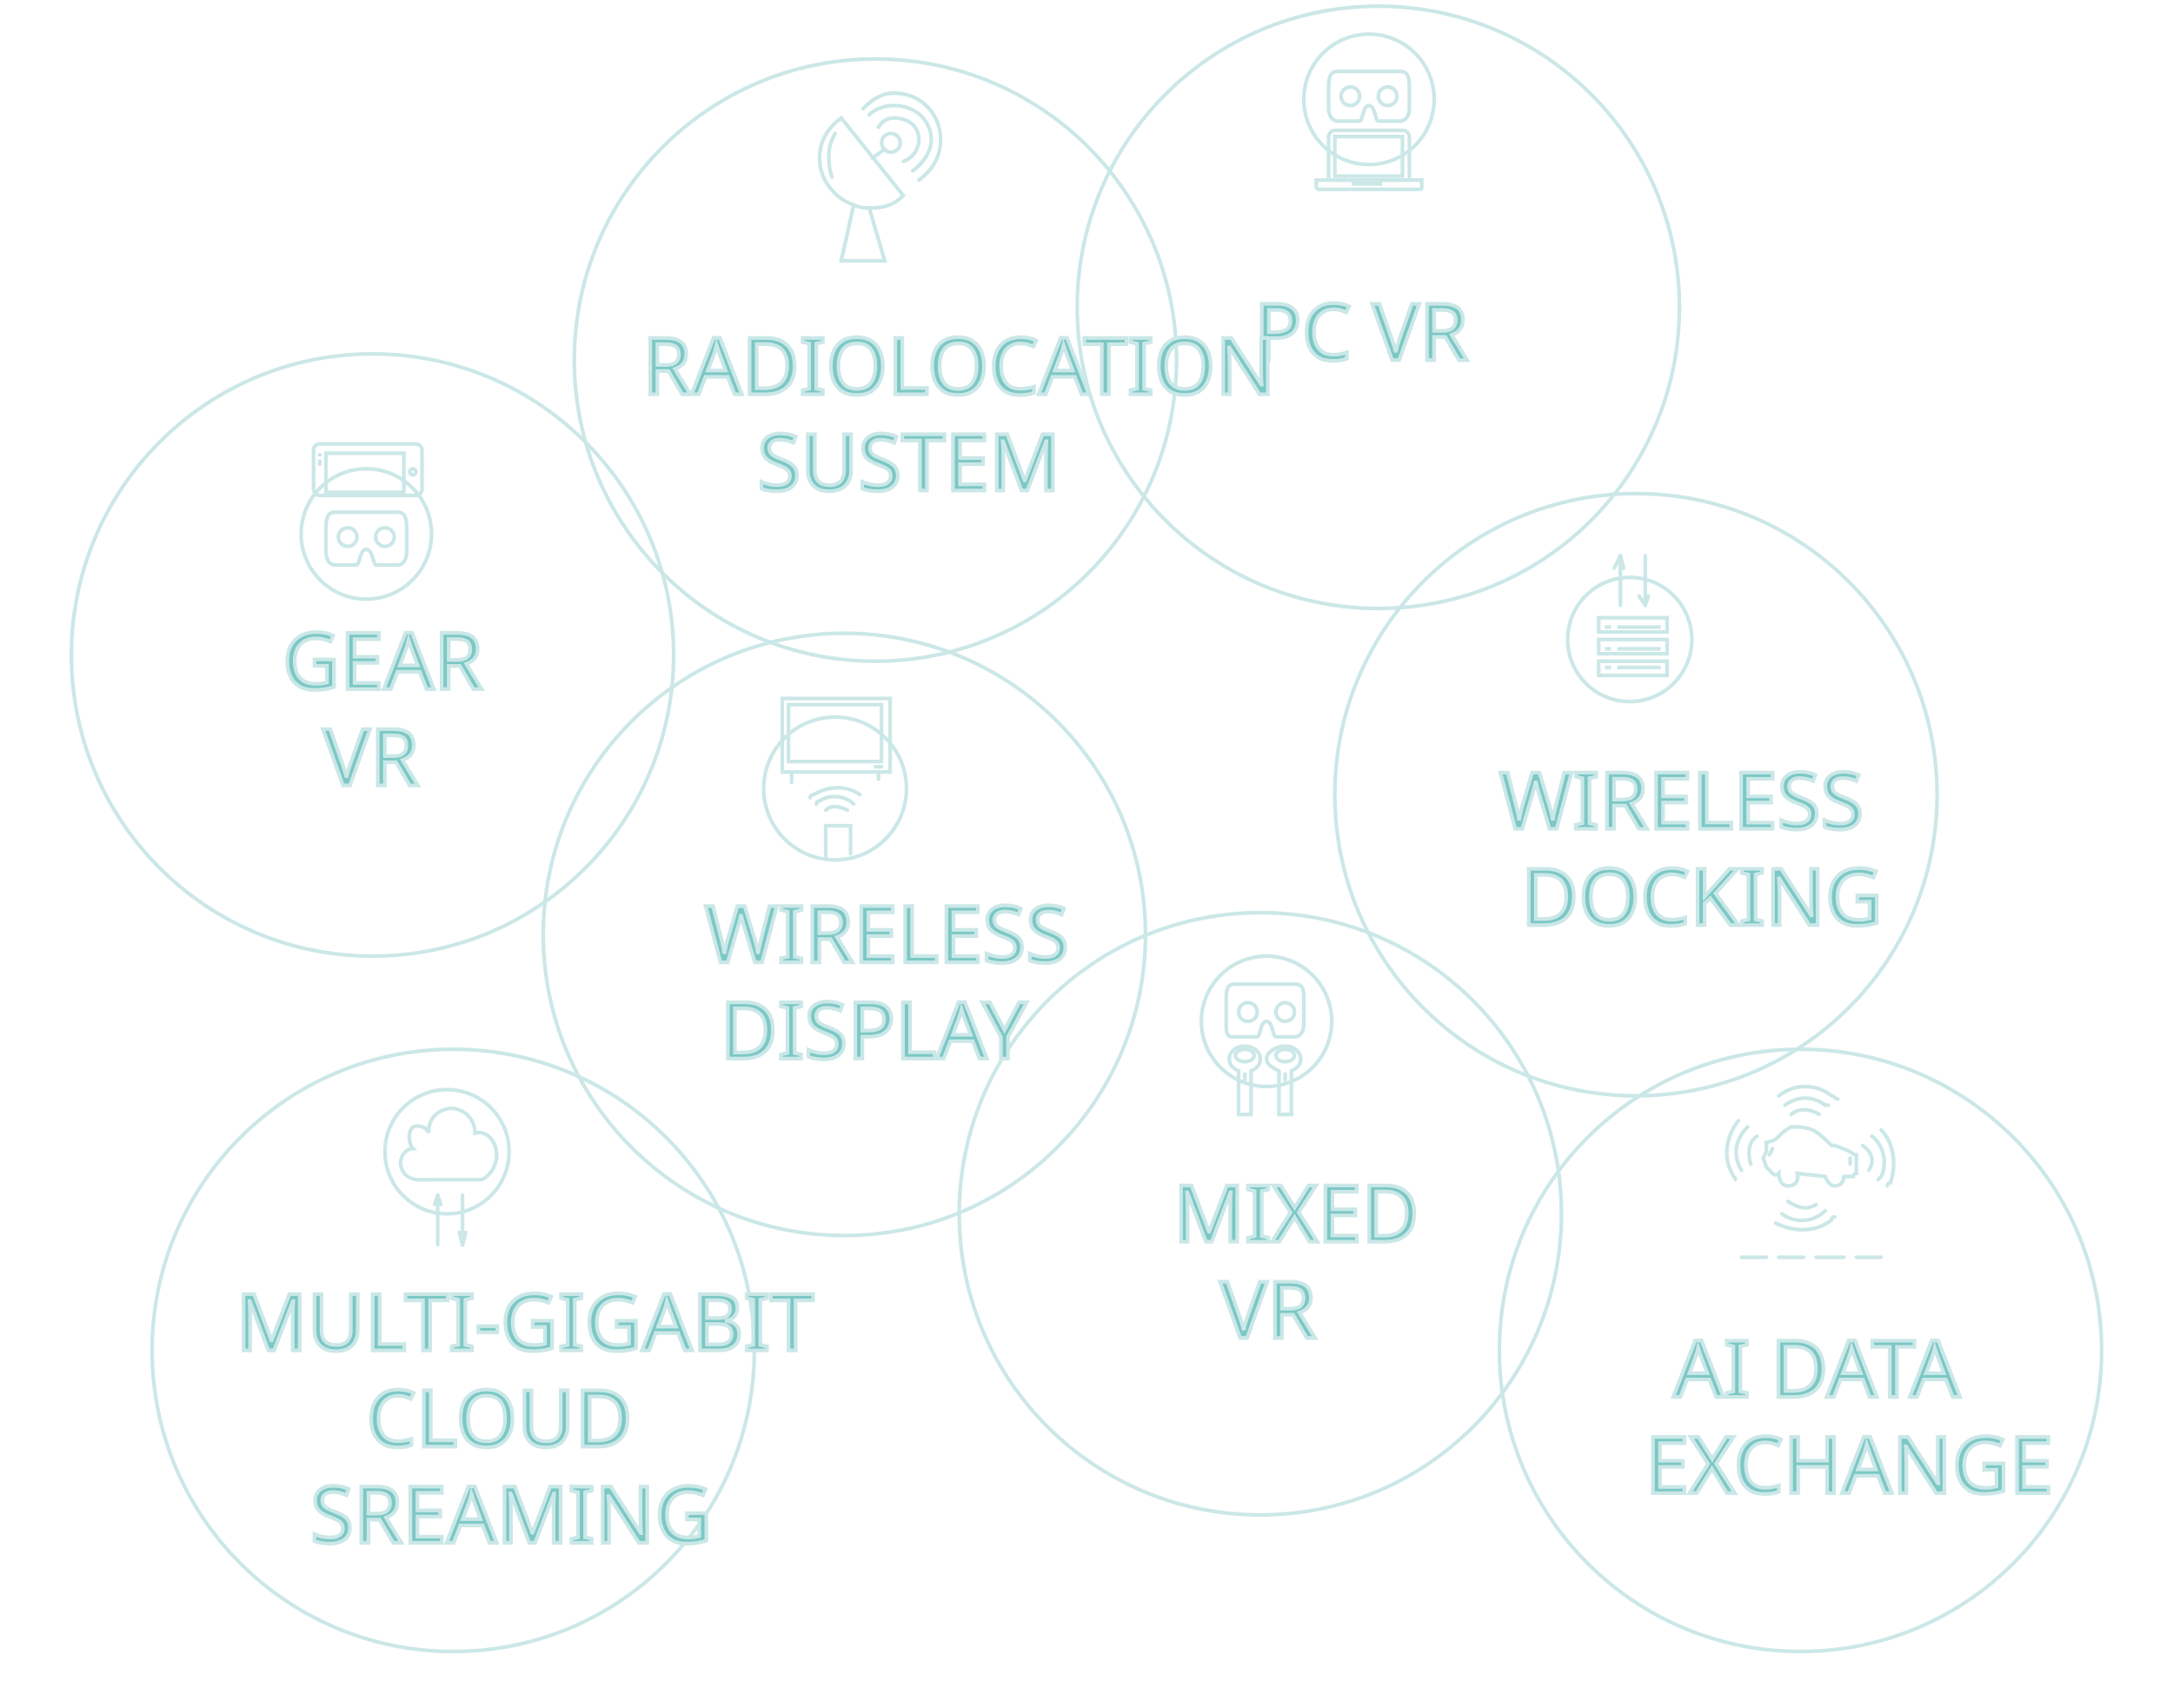
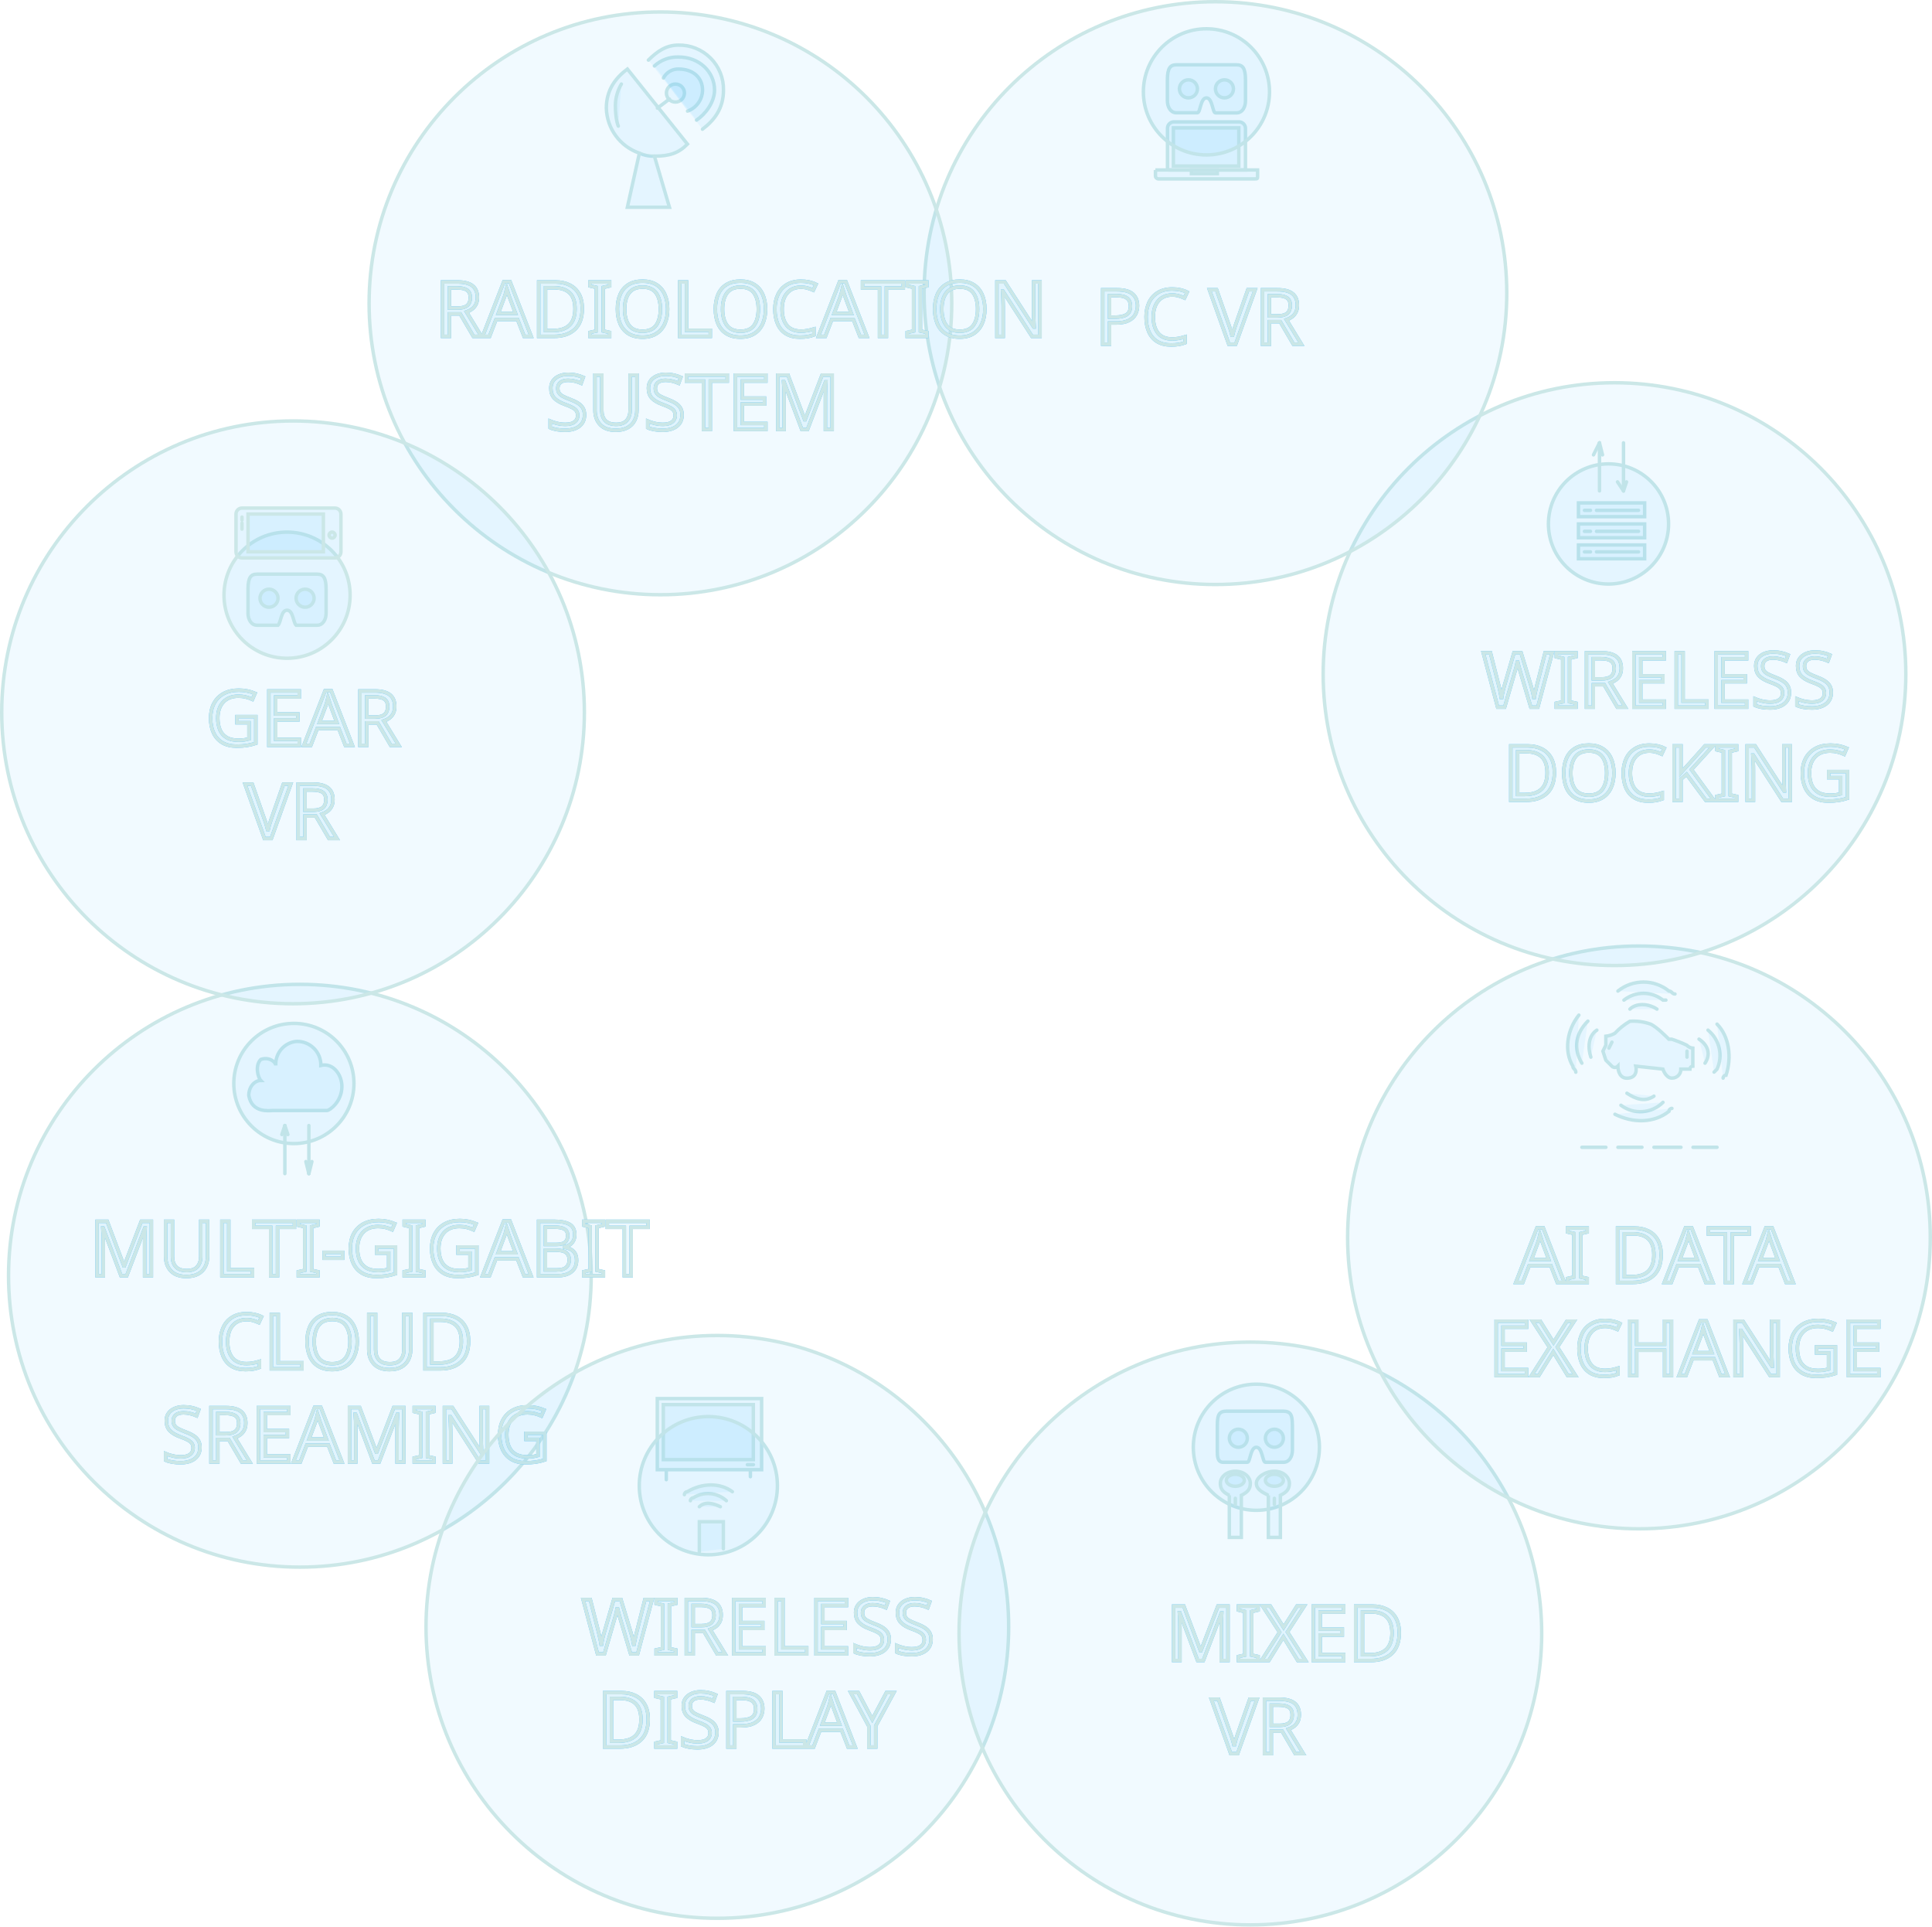
- <svg xmlns="http://www.w3.org/2000/svg" xml:space="preserve" width="700px" height="550px" version="1.1" style="shape-rendering:geometricPrecision; text-rendering:geometricPrecision; image-rendering:optimizeQuality; fill-rule:evenodd; clip-rule:evenodd" viewBox="0 0 700 550">
+ <svg xmlns="http://www.w3.org/2000/svg" width="660.58" height="658.6" viewBox="0 0 660.58 658.6">
  <defs>
-     <style type="text/css">
-    
-     .str0 {stroke:#CBE7E7;stroke-width:1.181}
-     .str1 {stroke:#CBE7E7;stroke-width:1.181;stroke-linecap:round}
-     .fil0 {fill:none}
-     .fil1 {fill:#7BC8C5}
-     .fnt0 {font-weight:normal;font-size:25.376px;font-family:'ISOCPEUR'}
-    
-   </style>
+     <style>
+       .a, .b, .d {
+         stroke: #cbe7e7;
+         stroke-width: 1.18px;
+       }
+ 
+       .a {
+         stroke-linecap: round;
+       }
+ 
+       .c, .d {
+         isolation: isolate;
+         font-size: 26.06px;
+         font-family: ISOCPEUR;
+       }
+ 
+       .c {
+         fill: #cbe7e7;
+       }
+       .svg-butt{ stroke:#4ebeff;stroke-width:1.181;stroke-linecap:round;fill: #4ebeff; fill-opacity: 0.08; }
+       .svg-butt:hover{ fill: #4ebeff; fill-opacity: 0.28; }
+     </style>
  </defs>
-   <g id="Слой_x0020_2">
-     <path class="fil0 str0" d="M430 42l22 0c1,0 2,1 2,2l0 13c0,1 0,1 0,1l-25 0c-1,0 -1,0 -1,-1l0 -13c0,-1 1,-2 2,-2z" />
-     <rect class="fil0 str0" x="430" y="44" width="21.789" height="12.704" />
-     <path class="fil0 str0" d="M424 58l34 0 0 2c0,1 0,1 -1,1l-32 0c0,0 -1,0 -1,-1l0 -2z" />
-     <rect class="fil0 str0" x="436" y="58" width="8.62" height="1.23" />
-     <path class="fil0 str0" d="M431 23l10 0 10 0c2,0 3,1 3,5 0,2 0,6 0,7 0,2 -1,4 -3,4 -2,0 -5,0 -7,0 -1,0 -1,-5 -3,-5 -2,0 -2,5 -3,5 -2,0 -6,0 -7,0 -2,0 -3,-2 -3,-4 0,-1 0,-5 0,-7 0,-4 1,-5 3,-5z" />
-     <circle class="fil0 str0" cx="435" cy="31" r="3" />
-     <circle class="fil0 str0" cx="447" cy="31" r="3" />
-     <circle class="fil0 str0" cx="441" cy="32" r="21" />
-     <path class="fil0 str0" d="M108 165l10 0 10 0c2,0 3,1 3,5 0,2 0,6 0,8 0,2 -1,4 -3,4 -2,0 -5,0 -7,0 -1,-1 -1,-5 -3,-5 -2,0 -2,4 -3,5 -2,0 -6,0 -7,0 -2,0 -3,-2 -3,-4 0,-1 0,-6 0,-8 0,-4 1,-5 3,-5z" />
-     <circle class="fil0 str0" cx="112" cy="173" r="3" />
-     <circle class="fil0 str0" cx="124" cy="173" r="3" />
-     <circle class="fil0 str0" cx="118" cy="172" r="21" />
-     <rect class="fil0 str0" x="101" y="143" width="34.942" height="16.596" rx="2" ry="2" />
-     <rect class="fil0 str0" x="105" y="146" width="25.097" height="12.566" />
-     <line class="fil0 str0" x1="103" y1="146" x2="103" y2="147" />
-     <line class="fil0 str0" x1="103" y1="148" x2="103" y2="150" />
-     <circle class="fil0 str0" cx="133" cy="152" r="1" />
-     <path class="fil0 str1" d="M568 373l1 3c0,0 1,1 2,2 1,1 2,0 2,0 0,0 0,4 3,4 4,0 3,-4 3,-4l9 1c0,0 1,3 3,3 3,0 3,-3 3,-3 0,0 2,0 3,0 0,-1 1,-1 1,-1l0 -6c0,0 -1,0 -2,-1 -2,-1 -5,-2 -5,-2 0,0 -1,0 -1,0 -1,-1 -4,-4 -6,-5 -3,-1 -4,-1 -7,-1 -2,1 -4,3 -5,4 -2,1 -3,1 -3,1l0 3 -1 2z" />
-     <line class="fil0 str1" x1="571" y1="370" x2="570" y2="372" />
-     <line class="fil0 str1" x1="596" y1="373" x2="596" y2="375" />
-     <path class="fil0 str1" d="M566 366c-3,2 -3,6 -2,9" />
-     <path class="fil0 str1" d="M563 363c-4,4 -5,9 -2,14 0,0 0,0 0,0m0 0c0,0 0,0 0,0" />
-     <path class="fil0 str1" d="M560 361c-4,5 -5,12 -2,17 0,1 1,1 1,2" />
-     <path class="fil0 str1" d="M600 369c3,2 4,5 2,8" />
-     <path class="fil0 str1" d="M603 366c4,3 5,9 3,13 -1,1 -1,1 -1,1m0 0c0,0 0,0 1,-1" />
-     <path class="fil0 str1" d="M606 364c4,4 5,11 3,17 -1,0 -1,1 -1,1" />
-     <path class="fil0 str1" d="M577 359c2,-2 6,-2 9,0" />
-     <path class="fil0 str1" d="M575 356c4,-3 9,-3 13,0 1,0 1,0 1,0m0 0c0,0 0,0 -1,0" />
-     <path class="fil0 str1" d="M573 353c5,-4 12,-4 17,0 1,0 1,1 2,1" />
-     <path class="fil0 str1" d="M576 387c3,2 6,3 9,1" />
-     <path class="fil0 str1" d="M574 391c4,3 10,3 14,-1 0,0 0,0 0,0m0 0c0,0 0,0 0,0" />
-     <path class="fil0 str1" d="M572 394c6,3 13,3 18,-1 0,0 0,-1 1,-1" />
-     <line class="fil0 str1" x1="561" y1="405" x2="569" y2="405" />
-     <line class="fil0 str1" x1="573" y1="405" x2="581" y2="405" />
-     <line class="fil0 str1" x1="585" y1="405" x2="594" y2="405" />
-     <line class="fil0 str1" x1="598" y1="405" x2="606" y2="405" />
-     <rect class="fil0 str1" x="252" y="225" width="34.737" height="23.685" />
-     <rect class="fil0 str1" x="254" y="227" width="29.97" height="18.315" />
-     <line class="fil0 str1" x1="255" y1="249" x2="255" y2="252" />
-     <line class="fil0 str1" x1="283" y1="249" x2="283" y2="251" />
-     <line class="fil0 str1" x1="284" y1="247" x2="282" y2="247" />
-     <circle class="fil0 str1" cx="269" cy="254" r="23" />
-     <polyline class="fil0 str1" points="266,276 266,266 274,266 274,275 " />
-     <path class="fil0 str1" d="M273 261c-2,-1 -5,-2 -7,0" />
-     <path class="fil0 str1" d="M275 259c-3,-3 -8,-3 -11,-1 0,0 -1,0 -1,1m0 0c0,-1 1,-1 1,-1" />
-     <path class="fil0 str1" d="M277 256c-4,-3 -10,-3 -15,0 0,0 -1,0 -1,1" />
-     <path class="fil0 str1" d="M280 67c5,0 8,-1 11,-4l-20 -25c-4,3 -7,7 -7,13 0,7 5,13 11,15 2,1 4,1 5,1z" />
-     <circle class="fil0 str0" cx="287" cy="46" r="3" />
-     <line class="fil0 str1" x1="285" y1="48" x2="281" y2="51" />
-     <path class="fil0 str1" d="M283 41c1,-2 3,-3 5,-3 5,0 8,3 8,7 0,3 -2,6 -5,7" />
-     <path class="fil0 str1" d="M280 37c2,-2 5,-3 8,-3 7,0 12,5 12,11 0,4 -3,8 -6,10" />
-     <path class="fil0 str1" d="M278 35c3,-3 6,-5 10,-5 9,0 15,7 15,15 0,6 -3,10 -7,13" />
-     <path class="fil0 str1" d="M269 43c-1,2 -2,4 -2,7 0,5 1,7 1,7" />
-     <polyline class="fil0 str1" points="280,67 285,84 271,84 275,66 " />
-     <path class="fil0 str1" d="M137 380l18 0c1,0 5,-3 5,-8 0,-4 -3,-8 -7,-7 0,-5 -4,-8 -8,-8 -7,1 -7,7 -7,8 0,-1 -2,-3 -5,-2 -2,2 -1,6 0,7 -2,0 -4,2 -4,5 1,6 7,5 8,5z" />
-     <circle class="fil0 str0" cx="144" cy="371" r="20" />
-     <line class="fil0 str1" x1="141" y1="401" x2="141" y2="385" />
-     <line class="fil0 str1" x1="140" y1="388" x2="141" y2="385" />
-     <line class="fil0 str1" x1="142" y1="388" x2="141" y2="385" />
-     <line class="fil0 str1" x1="149" y1="385" x2="149" y2="401" />
-     <line class="fil0 str1" x1="148" y1="397" x2="149" y2="401" />
-     <line class="fil0 str1" x1="150" y1="397" x2="149" y2="401" />
-     <rect class="fil0 str0" x="515" y="213" width="22.037" height="4.587" />
-     <rect class="fil0 str0" x="515" y="206" width="22.037" height="4.587" />
-     <rect class="fil0 str0" x="515" y="199" width="22.037" height="4.587" />
-     <line class="fil0 str0" x1="517" y1="202" x2="519" y2="202" />
-     <line class="fil0 str0" x1="521" y1="202" x2="535" y2="202" />
-     <line class="fil0 str0" x1="517" y1="209" x2="519" y2="209" />
-     <line class="fil0 str0" x1="521" y1="209" x2="535" y2="209" />
-     <line class="fil0 str0" x1="517" y1="215" x2="519" y2="215" />
-     <line class="fil0 str0" x1="521" y1="215" x2="535" y2="215" />
-     <circle class="fil0 str0" cx="525" cy="206" r="20" />
-     <line class="fil0 str1" x1="522" y1="195" x2="522" y2="179" />
-     <line class="fil0 str1" x1="520" y1="183" x2="522" y2="179" />
-     <line class="fil0 str1" x1="523" y1="183" x2="522" y2="179" />
-     <line class="fil0 str1" x1="530" y1="179" x2="530" y2="195" />
-     <line class="fil0 str1" x1="528" y1="192" x2="530" y2="195" />
-     <line class="fil0 str1" x1="531" y1="192" x2="530" y2="195" />
-     <circle class="fil0 str1" cx="282" cy="116" r="97" />
-     <circle class="fil0 str1" cx="444" cy="99" r="97" />
-     <circle class="fil0 str1" cx="527" cy="256" r="97" />
-     <path class="fil0 str0" d="M398 317l9 0 10 0c3,0 3,2 3,6 0,2 0,6 0,7 0,2 -1,4 -3,4 -1,0 -5,0 -6,0 -1,0 -1,-5 -3,-5 -2,0 -2,5 -3,5 -2,0 -6,0 -8,0 -2,0 -2,-2 -2,-4 0,-1 0,-5 0,-7 0,-4 0,-6 3,-6z" />
-     <circle class="fil0 str0" cx="402" cy="326" r="3" />
-     <circle class="fil0 str0" cx="414" cy="326" r="3" />
-     <circle class="fil0 str0" cx="408" cy="329" r="21" />
-     <path class="fil0 str1" d="M412 345c-2,-1 -4,-2 -4,-4 0,-2 3,-4 6,-4 3,0 5,2 5,4 0,2 -1,3 -3,4l0 14 -4 0 0 -14z" />
-     <line class="fil0 str1" x1="414" y1="346" x2="414" y2="348" />
-     <ellipse class="fil0 str1" cx="414" cy="340" rx="3" ry="2" />
-     <path class="fil0 str1" d="M399 345c-2,-1 -3,-2 -3,-4 0,-2 2,-4 5,-4 3,0 5,2 5,4 0,2 -1,3 -3,4l0 14 -4 0 0 -14z" />
-     <line class="fil0 str1" x1="401" y1="346" x2="401" y2="348" />
-     <ellipse class="fil0 str1" cx="401" cy="340" rx="3" ry="2" />
-     <circle class="fil0 str1" cx="406" cy="391" r="97" />
-     <circle class="fil0 str1" cx="120" cy="211" r="97" />
-     <circle class="fil0 str1" cx="580" cy="435" r="97" />
-     <circle class="fil0 str1" cx="272" cy="301" r="97" />
-     <circle class="fil0 str1" cx="146" cy="435" r="97" />
-     <text x="404" y="116" class="fil1 str0 fnt0">PC VR</text>
-     <text x="207" y="127" class="fil1 str0 fnt0">RADIOLOCATION</text>
-     <text x="244" y="158" class="fil1 str0 fnt0">SUSTEM</text>
-     <text x="483" y="267" class="fil1 str0 fnt0">WIRELESS</text>
-     <text x="490" y="298" class="fil1 str0 fnt0">DOCKING</text>
-     <text x="227" y="310" class="fil1 str0 fnt0">WIRELESS</text>
-     <text x="232" y="341" class="fil1 str0 fnt0">DISPLAY</text>
-     <text x="91" y="222" class="fil1 str0 fnt0">GEAR</text>
-     <text x="104" y="253" class="fil1 str0 fnt0">VR</text>
-     <text x="378" y="400" class="fil1 str0 fnt0">MIXED</text>
-     <text x="393" y="431" class="fil1 str0 fnt0">VR</text>
-     <text x="539" y="450" class="fil1 str0 fnt0">AI DATA</text>
-     <text x="530" y="481" class="fil1 str0 fnt0">EXCHANGE</text>
-     <text x="76" y="435" class="fil1 str0 fnt0">MULTI-GIGABIT</text>
-     <text x="118" y="466" class="fil1 str0 fnt0">CLOUD</text>
-     <text x="100" y="497" class="fil1 str0 fnt0">SREAMING</text>
+   <g class="svg-butt">
+     <path class="a" d="M112.3,400.07h18.48c1,0,5.13-3.08,5.13-8.22,0-4.11-3.08-8.22-7.19-7.19a8.1,8.1,0,0,0-8.22-8.22,7.79,7.79,0,0,0-7.19,8.22c0-1-2.05-3.08-5.13-2.05-2.05,2.05-1,6.16,0,7.19-2.05,0-4.11,2.05-4.11,5.13C105.12,401.1,111.28,400.07,112.3,400.07Z" transform="translate(-19.01 -20.45)" />
+     <circle class="b" cx="100.48" cy="370.38" r="20.54" />
+     <line class="a" x1="97.4" y1="401.19" x2="97.4" y2="384.76" />
+     <line class="a" x1="96.37" y1="387.84" x2="97.4" y2="384.76" />
+     <line class="a" x1="98.43" y1="387.84" x2="97.4" y2="384.76" />
+     <line class="a" x1="105.61" y1="384.76" x2="105.61" y2="401.19" />
+     <line class="a" x1="104.59" y1="397.08" x2="105.61" y2="401.19" />
+     <line class="a" x1="106.64" y1="397.08" x2="105.61" y2="401.19" />
+     <circle class="a" cx="102.53" cy="436.1" r="99.61" />
+     <text class="c" transform="translate(30.65 436.1)">MULTI-GIGABIT</text>
+     <text class="d" transform="translate(30.65 436.1)">MULTI-GIGABIT</text>
+     <text class="c" transform="translate(73.78 467.93)">CLOUD</text>
+     <text class="d" transform="translate(73.78 467.93)">CLOUD</text>
+     <text class="c" transform="translate(55.3 499.77)">SREAMING</text>
+     <text class="d" transform="translate(55.3 499.77)">SREAMING</text>
+   </g>
+   <g class="svg-butt">
+     <rect class="a" x="224.74" y="478.09" width="35.67" height="24.32" />
+     <rect class="a" x="226.79" y="480.15" width="30.78" height="18.81" />
+     <line class="a" x1="227.82" y1="502.74" x2="227.82" y2="505.82" />
+     <line class="a" x1="256.57" y1="502.74" x2="256.57" y2="504.79" />
+     <line class="a" x1="257.6" y1="500.69" x2="255.54" y2="500.69" />
+     <circle class="a" cx="242.19" cy="507.87" r="23.62" />
+     <polyline class="a" points="239.11 530.47 239.11 520.2 247.33 520.2 247.33 529.44" />
+     <path class="a" d="M265.31,535.51c-2.05-1-5.13-2.05-7.19,0" transform="translate(-19.01 -20.45)" />
+     <path class="a" d="M267.37,533.46a9.34,9.34,0,0,0-11.3-1,1,1,0,0,0-1,1m0,0a1,1,0,0,1,1-1" transform="translate(-19.01 -20.45)" />
+     <path class="a" d="M269.42,530.38c-4.11-3.08-10.27-3.08-15.4,0a1,1,0,0,0-1,1" transform="translate(-19.01 -20.45)" />
+     <circle class="a" cx="245.27" cy="556.14" r="99.61" />
+     <text class="c" transform="translate(199.06 565.38)">WIRELESS</text>
+     <text class="d" transform="translate(199.06 565.38)">WIRELESS</text>
+     <text class="c" transform="translate(204.2 597.21)">DISPLAY</text>
+     <text class="d" transform="translate(204.2 597.21)">DISPLAY</text>
+   </g>
+   <g class="svg-butt">
+     <path class="b" d="M438.31,502.86h19.51c3.08,0,3.08,2.05,3.08,6.16v7.19c0,2.05-1,4.11-3.08,4.11h-6.16c-1,0-1-5.13-3.08-5.13s-2.05,5.13-3.08,5.13h-8.22c-2.05,0-2.05-2.05-2.05-4.11V509C435.23,504.91,435.23,502.86,438.31,502.86Z" transform="translate(-19.01 -20.45)" />
+     <circle class="b" cx="423.41" cy="491.65" r="3.08" />
+     <circle class="b" cx="435.73" cy="491.65" r="3.08" />
+     <circle class="b" cx="429.57" cy="494.73" r="21.56" />
+     <path class="a" d="M452.69,531.61c-2.05-1-4.11-2.05-4.11-4.11s3.08-4.11,6.16-4.11,5.13,2.05,5.13,4.11-1,3.08-3.08,4.11V546h-4.11V531.61Z" transform="translate(-19.01 -20.45)" />
+     <line class="a" x1="435.73" y1="512.19" x2="435.73" y2="514.24" />
+     <ellipse class="a" cx="435.73" cy="506.02" rx="3.08" ry="2.05" />
+     <path class="a" d="M439.34,531.61c-2.05-1-3.08-2.05-3.08-4.11s2.05-4.11,5.13-4.11,5.13,2.05,5.13,4.11-1,3.08-3.08,4.11V546h-4.11V531.61Z" transform="translate(-19.01 -20.45)" />
+     <line class="a" x1="422.38" y1="512.19" x2="422.38" y2="514.24" />
+     <ellipse class="a" cx="422.38" cy="506.02" rx="3.08" ry="2.05" />
+     <circle class="a" cx="427.52" cy="558.4" r="99.61" />
+     <text class="c" transform="translate(398.76 567.64)">MIXED</text>
+     <text class="d" transform="translate(398.76 567.64)">MIXED</text>
+     <text class="c" transform="translate(414.17 599.47)">VR</text>
+     <text class="d" transform="translate(414.17 599.47)">VR</text>
+   </g>
+   <g class="svg-butt">
+     <path class="a" d="M567.07,379.78l1,3.08,2.05,2.05a1.42,1.42,0,0,0,2.05,0s0,4.11,3.08,4.11c4.11,0,3.08-4.11,3.08-4.11l9.24,1s1,3.08,3.08,3.08a3,3,0,0,0,3.08-3.08h3.08a1,1,0,0,1,1-1v-6.16a3.18,3.18,0,0,1-2.05-1,48.35,48.35,0,0,0-5.13-2.05h-1c-1-1-4.11-4.11-6.16-5.13a17.48,17.48,0,0,0-7.19-1,22.4,22.4,0,0,0-5.13,4.11,8,8,0,0,1-3.08,1v3.08Z" transform="translate(-19.01 -20.45)" />
+     <line class="a" x1="551.14" y1="356.25" x2="550.11" y2="358.3" />
+     <line class="a" x1="576.81" y1="359.33" x2="576.81" y2="361.38" />
+     <path class="a" d="M565,372.59c-3.08,2.05-3.08,6.16-2.05,9.24" transform="translate(-19.01 -20.45)" />
+     <path class="a" d="M561.93,369.51c-4.11,4.11-5.13,9.24-2.05,14.38h0m0,0h0" transform="translate(-19.01 -20.45)" />
+     <path class="a" d="M558.85,367.46c-4.11,5.13-5.13,12.32-2.05,17.46,0,1,1,1,1,2.05" transform="translate(-19.01 -20.45)" />
+     <path class="a" d="M599.93,375.67c3.08,2.05,4.11,5.13,2.05,8.22" transform="translate(-19.01 -20.45)" />
+     <path class="a" d="M603,372.59a11.2,11.2,0,0,1,3.08,13.35l-1,1m0,0,1-1" transform="translate(-19.01 -20.45)" />
+     <path class="a" d="M606.09,370.54c4.11,4.11,5.13,11.3,3.08,17.46a1,1,0,0,0-1,1" transform="translate(-19.01 -20.45)" />
+     <path class="a" d="M576.31,365.41c2.05-2.05,6.16-2.05,9.24,0" transform="translate(-19.01 -20.45)" />
+     <path class="a" d="M574.26,362.33a10.8,10.8,0,0,1,13.35,0h1m0,0h-1" transform="translate(-19.01 -20.45)" />
+     <path class="a" d="M572.2,359.24a13.91,13.91,0,0,1,17.46,0c1,0,1,1,2.05,1" transform="translate(-19.01 -20.45)" />
+     <path class="a" d="M575.28,394.16c3.08,2.05,6.16,3.08,9.24,1" transform="translate(-19.01 -20.45)" />
+     <path class="a" d="M573.23,398.27a11,11,0,0,0,14.38-1h0m0,0h0" transform="translate(-19.01 -20.45)" />
+     <path class="a" d="M571.18,401.35c6.16,3.08,13.35,3.08,18.48-1a1,1,0,0,1,1-1" transform="translate(-19.01 -20.45)" />
+     <line class="a" x1="540.87" y1="392.19" x2="549.08" y2="392.19" />
+     <line class="a" x1="553.19" y1="392.19" x2="561.41" y2="392.19" />
+     <line class="a" x1="565.51" y1="392.19" x2="574.75" y2="392.19" />
+     <line class="a" x1="578.86" y1="392.19" x2="587.08" y2="392.19" />
+     <circle class="a" cx="560.38" cy="423" r="99.61" />
+     <text class="c" transform="translate(518.27 438.4)">AI DATA</text>
+     <text class="d" transform="translate(518.27 438.4)">AI DATA</text>
+     <text class="c" transform="translate(509.03 470.24)">EXCHANGE</text>
+     <text class="d" transform="translate(509.03 470.24)">EXCHANGE</text>
+   </g>
+   <g class="svg-butt">
+     <rect class="b" x="539.7" y="186.3" width="22.63" height="4.71" />
+     <rect class="b" x="539.7" y="179.11" width="22.63" height="4.71" />
+     <rect class="b" x="539.7" y="171.92" width="22.63" height="4.71" />
+     <line class="b" x1="541.75" y1="174.45" x2="543.81" y2="174.45" />
+     <line class="b" x1="545.86" y1="174.45" x2="560.24" y2="174.45" />
+     <line class="b" x1="541.75" y1="181.63" x2="543.81" y2="181.63" />
+     <line class="b" x1="545.86" y1="181.63" x2="560.24" y2="181.63" />
+     <line class="b" x1="541.75" y1="188.65" x2="543.81" y2="188.65" />
+     <line class="b" x1="545.86" y1="188.65" x2="560.24" y2="188.65" />
+     <circle class="b" cx="549.97" cy="179.11" r="20.54" />
+     <line class="a" x1="546.89" y1="167.81" x2="546.89" y2="151.38" />
+     <line class="a" x1="544.84" y1="155.49" x2="546.89" y2="151.38" />
+     <line class="a" x1="547.92" y1="155.49" x2="546.89" y2="151.38" />
+     <line class="a" x1="555.1" y1="151.38" x2="555.1" y2="167.81" />
+     <line class="a" x1="553.05" y1="164.73" x2="555.1" y2="167.81" />
+     <line class="a" x1="556.13" y1="164.73" x2="555.1" y2="167.81" />
+     <circle class="a" cx="552.02" cy="230.45" r="99.61" />
+     <text class="c" transform="translate(506.84 241.75)">WIRELESS</text>
+     <text class="d" transform="translate(506.84 241.75)">WIRELESS</text>
+     <text class="c" transform="translate(514.03 273.58)">DOCKING</text>
+     <text class="d" transform="translate(514.03 273.58)">DOCKING</text>
+   </g>
+   <g class="svg-butt">
+     <path class="b" d="M420.21,62.12h22.59a2.21,2.21,0,0,1,2.05,2.05V78.55H419.19c-1,0-1,0-1-1V64.17A2.21,2.21,0,0,1,420.21,62.12Z" transform="translate(-19.01 -20.45)" />
+     <rect class="b" x="401.2" y="43.72" width="22.37" height="13.05" />
+     <path class="b" d="M414.05,78.55H449V80.6c0,1,0,1-1,1H415.08a1,1,0,0,1-1-1V78.55Z" transform="translate(-19.01 -20.45)" />
+     <rect class="b" x="407.36" y="58.1" width="8.85" height="1.26" />
+     <path class="b" d="M421.24,42.61h20.54c2.05,0,3.08,1,3.08,5.13v7.19c0,2.05-1,4.11-3.08,4.11h-7.19c-1,0-1-5.13-3.08-5.13S429.46,59,428.43,59h-7.19c-2.05,0-3.08-2.05-3.08-4.11V47.74C418.16,43.63,419.19,42.61,421.24,42.61Z" transform="translate(-19.01 -20.45)" />
+     <circle class="b" cx="406.34" cy="30.37" r="3.08" />
+     <circle class="b" cx="418.66" cy="30.37" r="3.08" />
+     <circle class="b" cx="412.5" cy="31.4" r="21.56" />
+     <circle class="a" cx="415.58" cy="100.2" r="99.61" />
+     <text class="c" transform="translate(374.5 117.66)">PC VR</text>
+     <text class="d" transform="translate(374.5 117.66)">PC VR</text>
+   </g>
+   <g class="svg-butt">
+     <path class="a" d="M242.76,73.83c5.13,0,8.22-1,11.3-4.11L233.52,44.05c-4.11,3.08-7.19,7.19-7.19,13.35a16.69,16.69,0,0,0,11.3,15.4A11.17,11.17,0,0,0,242.76,73.83Z" transform="translate(-19.01 -20.45)" />
+     <circle class="b" cx="230.94" cy="31.81" r="3.08" />
+     <line class="a" x1="228.89" y1="33.87" x2="224.78" y2="36.95" />
+     <path class="a" d="M245.84,47.13A5.65,5.65,0,0,1,251,44.05c5.13,0,8.22,3.08,8.22,7.19a7.72,7.72,0,0,1-5.13,7.19" transform="translate(-19.01 -20.45)" />
+     <path class="a" d="M242.76,43A11.66,11.66,0,0,1,251,39.94c7.19,0,12.32,5.13,12.32,11.3,0,4.11-3.08,8.22-6.16,10.27" transform="translate(-19.01 -20.45)" />
+     <path class="a" d="M240.71,41c3.08-3.08,6.16-5.13,10.27-5.13a15.12,15.12,0,0,1,15.4,15.4c0,6.16-3.08,10.27-7.19,13.35" transform="translate(-19.01 -20.45)" />
+     <path class="a" d="M231.47,49.18a14.84,14.84,0,0,0-2.05,7.19c0,5.13,1,7.19,1,7.19" transform="translate(-19.01 -20.45)" />
+     <polyline class="a" points="223.75 53.38 228.89 70.84 214.51 70.84 218.62 52.35" />
+     <circle class="a" cx="225.81" cy="103.7" r="99.61" />
+     <text class="c" transform="translate(148.79 114.99)">RADIOLOCATION</text>
+     <text class="d" transform="translate(148.79 114.99)">RADIOLOCATION</text>
+     <text class="c" transform="translate(186.78 146.82)">SUSTEM</text>
+     <text class="d" transform="translate(186.78 146.82)">SUSTEM</text>
+   </g>
+   <g class="svg-butt">
+     <circle class="a" cx="100.2" cy="243.51" r="99.61" />
+     <path class="b" d="M106.89,216.72h20.54c2.05,0,3.08,1,3.08,5.13v8.22c0,2.05-1,4.11-3.08,4.11h-7.19c-1-1-1-5.13-3.08-5.13s-2.05,4.11-3.08,5.13h-7.19c-2.05,0-3.08-2.05-3.08-4.11v-8.22C103.81,217.75,104.84,216.72,106.89,216.72Z" transform="translate(-19.01 -20.45)" />
+     <circle class="b" cx="91.98" cy="204.49" r="3.08" />
+     <circle class="b" cx="104.31" cy="204.49" r="3.08" />
+     <circle class="b" cx="98.15" cy="203.46" r="21.56" />
+     <rect class="b" x="80.69" y="173.68" width="35.88" height="17.04" rx="2.05" ry="2.05" />
+     <rect class="b" x="84.8" y="175.73" width="25.77" height="12.9" />
+     <line class="b" x1="82.74" y1="176.76" x2="82.74" y2="177.79" />
+     <line class="b" x1="82.74" y1="178.81" x2="82.74" y2="180.87" />
+     <circle class="b" cx="113.55" cy="182.92" r="1.03" />
+     <text class="c" transform="translate(70.42 254.8)">GEAR</text>
+     <text class="d" transform="translate(70.42 254.8)">GEAR</text>
+     <text class="c" transform="translate(83.77 286.64)">VR</text>
+     <text class="d" transform="translate(83.77 286.64)">VR</text>
  </g>
</svg>
